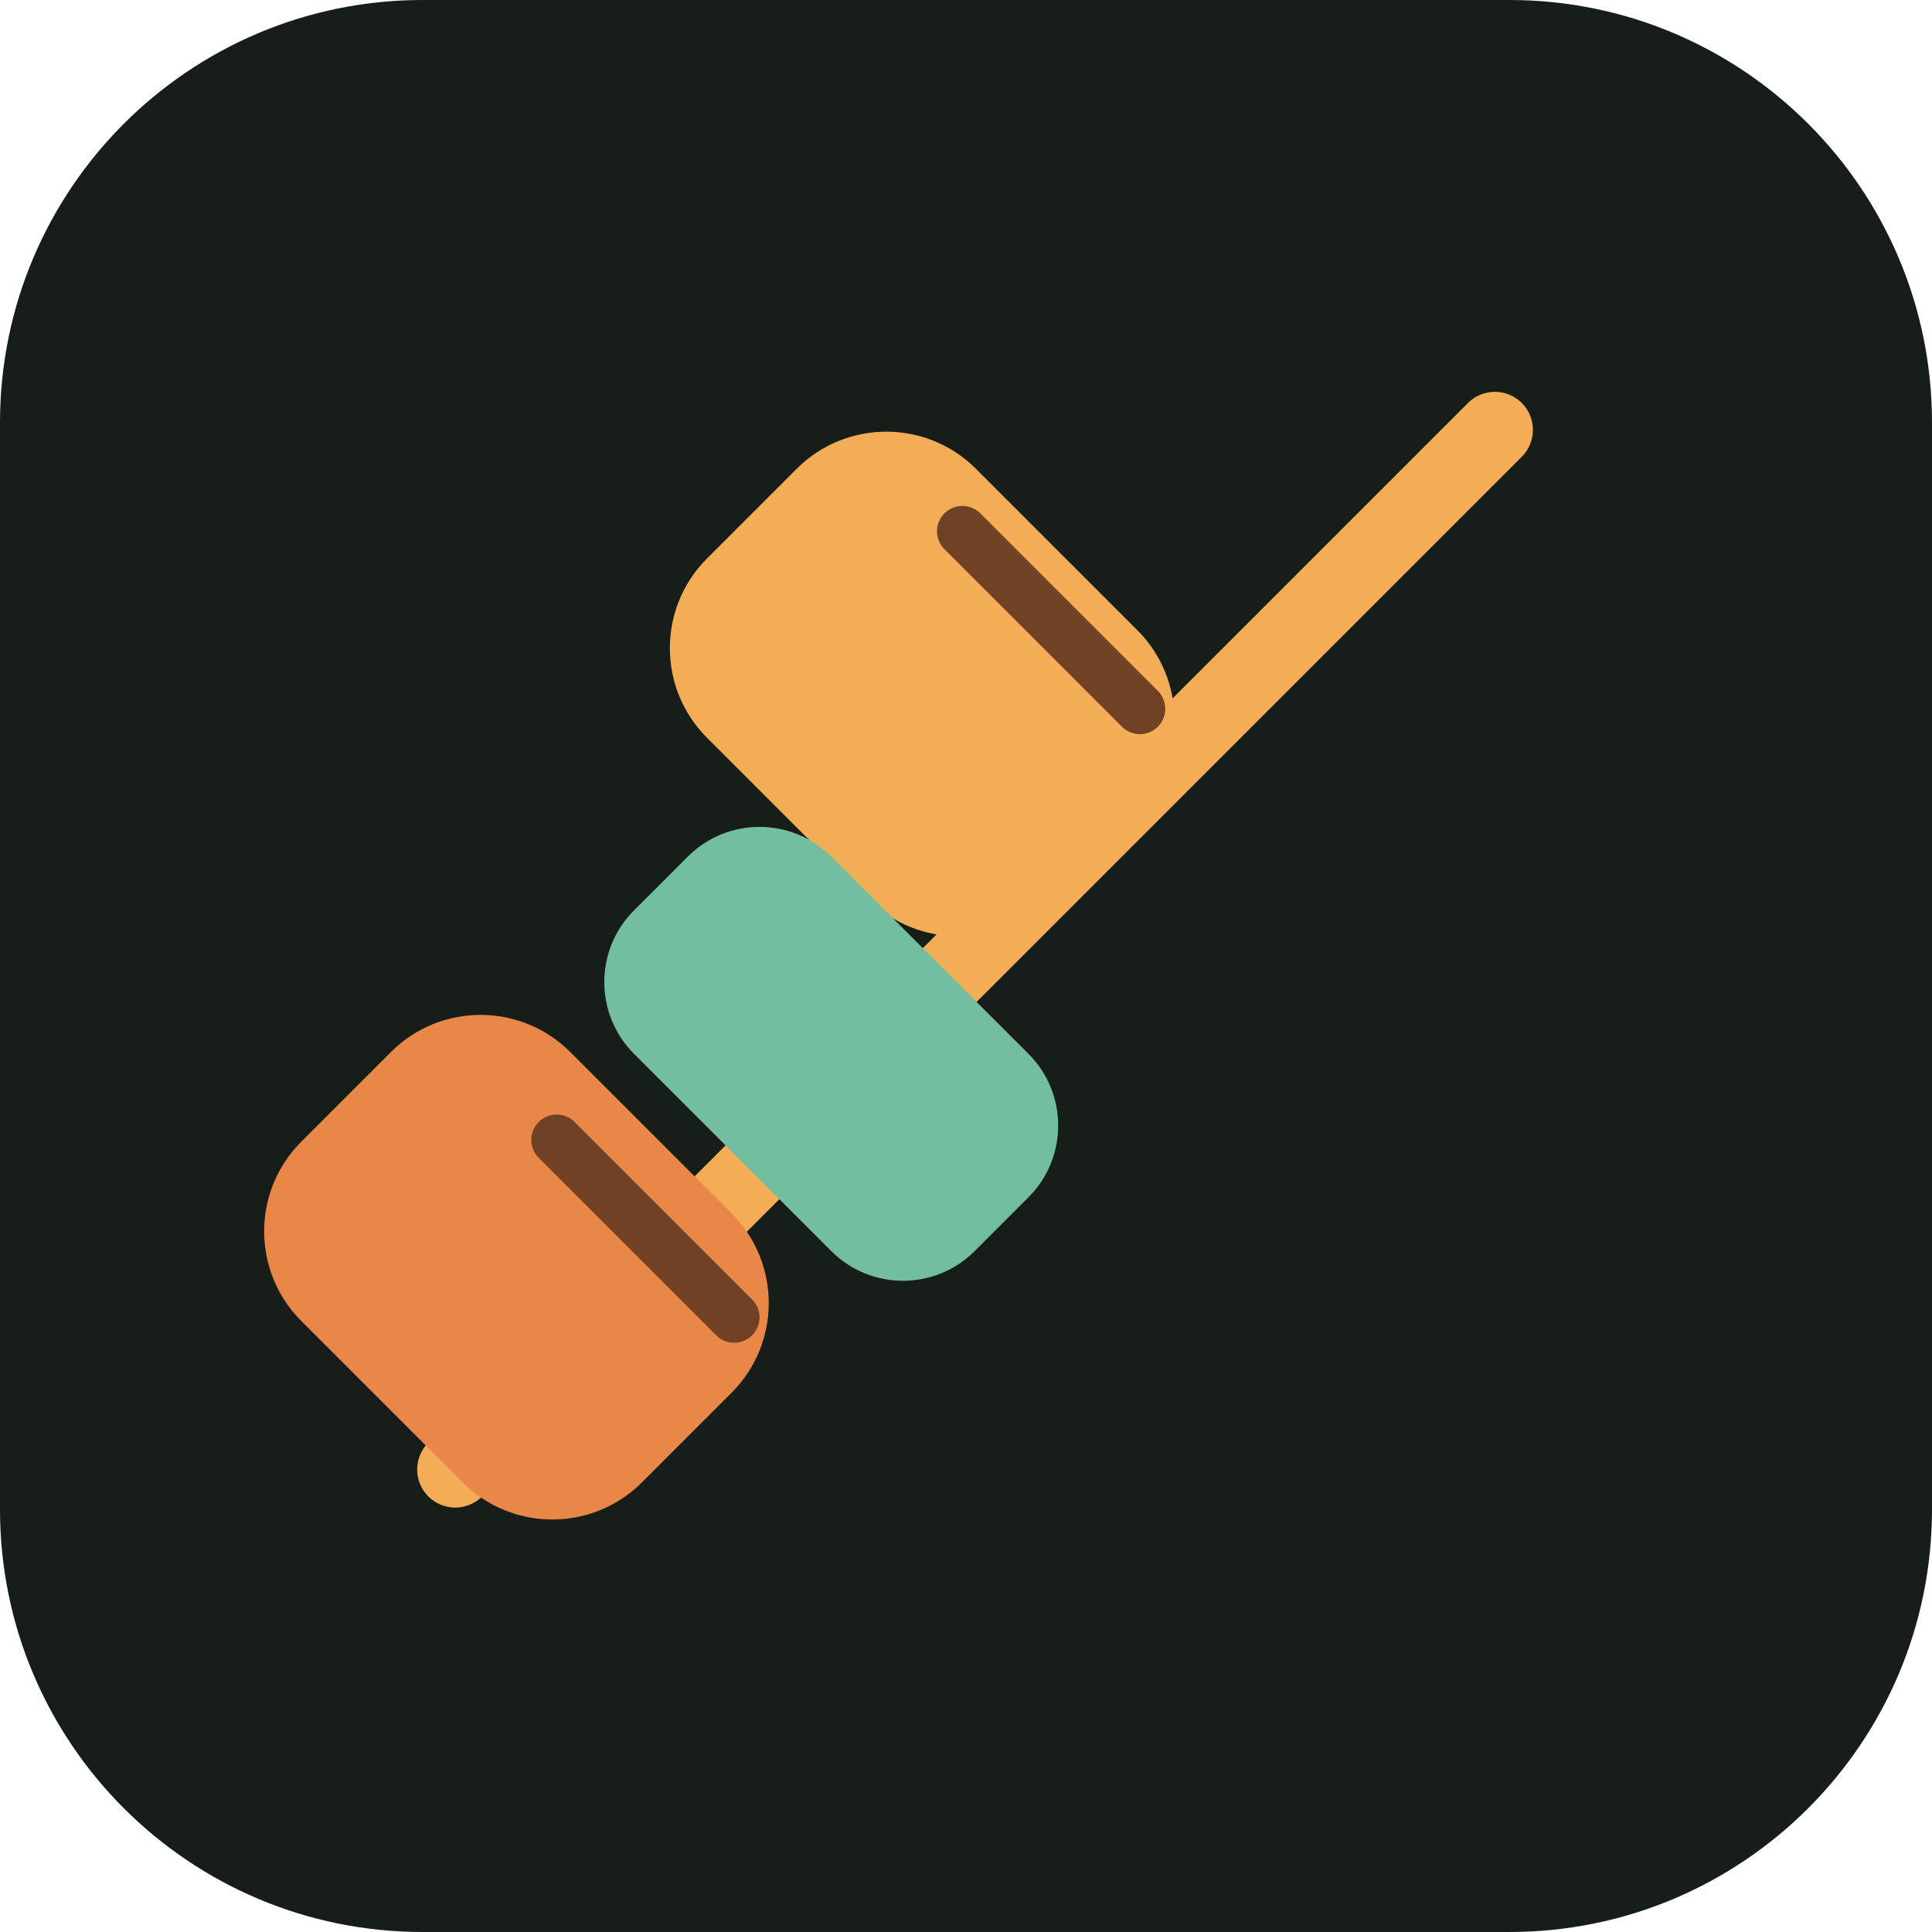
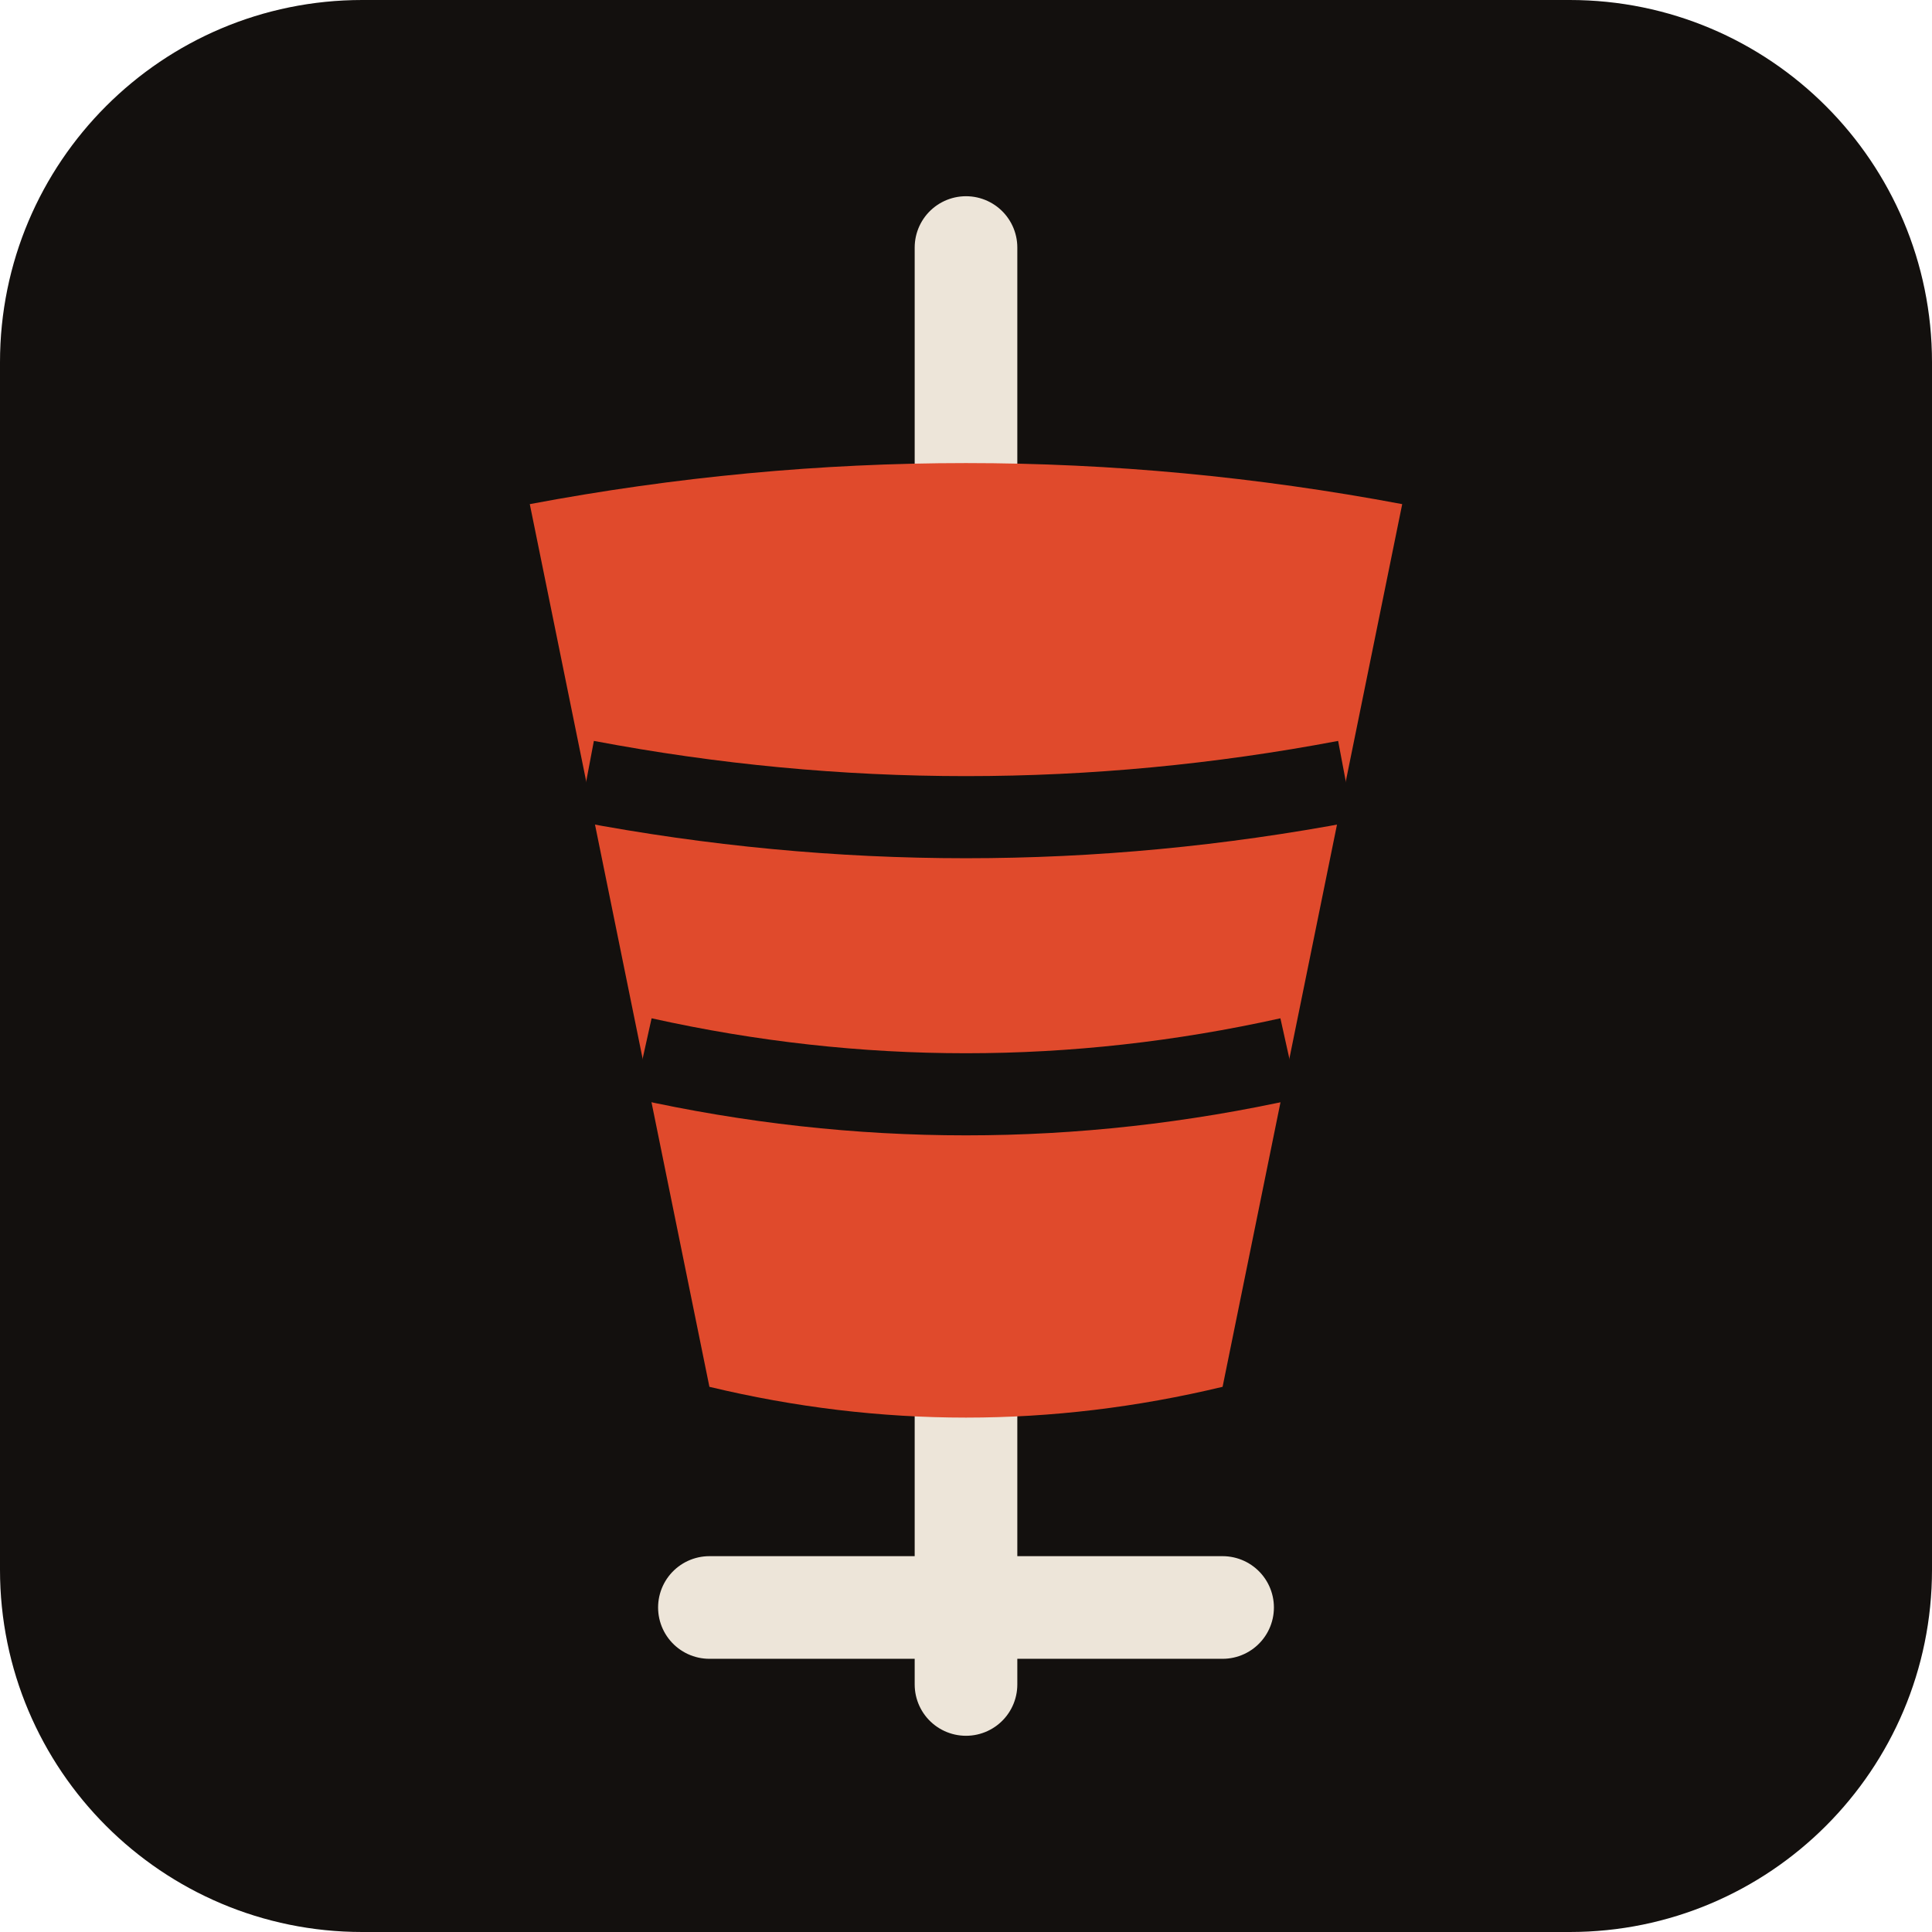
- <svg xmlns="http://www.w3.org/2000/svg" viewBox="0 0 64 64">
-   <rect width="64" height="64" rx="14" fill="#171d18" />
-   <g transform="translate(5 5) scale(.84)">
-     <path d="M12 52 53 11" stroke="#f4ad57" stroke-width="3" stroke-linecap="round" />
-     <rect x="29" y="9" width="19" height="15" rx="5" transform="rotate(45 29 9)" fill="#f4ad57" />
-     <rect x="24" y="25" width="19" height="11" rx="4" transform="rotate(45 24 25)" fill="#73bea1" />
-     <rect x="13" y="32" width="19" height="15" rx="5" transform="rotate(45 13 32)" fill="#e88747" />
-     <path d="m32 15 7 7M16 39l7 7" stroke="#704125" stroke-width="2" stroke-linecap="round" />
+ <svg xmlns="http://www.w3.org/2000/svg" viewBox="0 0 32 32">
+   <rect width="32" height="32" rx="6" fill="#13100e" />
+   <g transform="translate(2.4 2.4) scale(.85)">
+     <path d="M16 2v28M11 28.5h10" stroke="#ede5d9" stroke-width="2" stroke-linecap="round" />
+     <path d="M7.5 7Q16 5.4 24.5 7L21 24.2Q16 25.4 11 24.2Z" fill="#e04a2c" />
+     <path d="M8.6 12.4Q16 13.8 23.4 12.4M9.7 17.8Q16 19.2 22.3 17.8" stroke="#13100e" stroke-width="1.6" />
  </g>
</svg>
